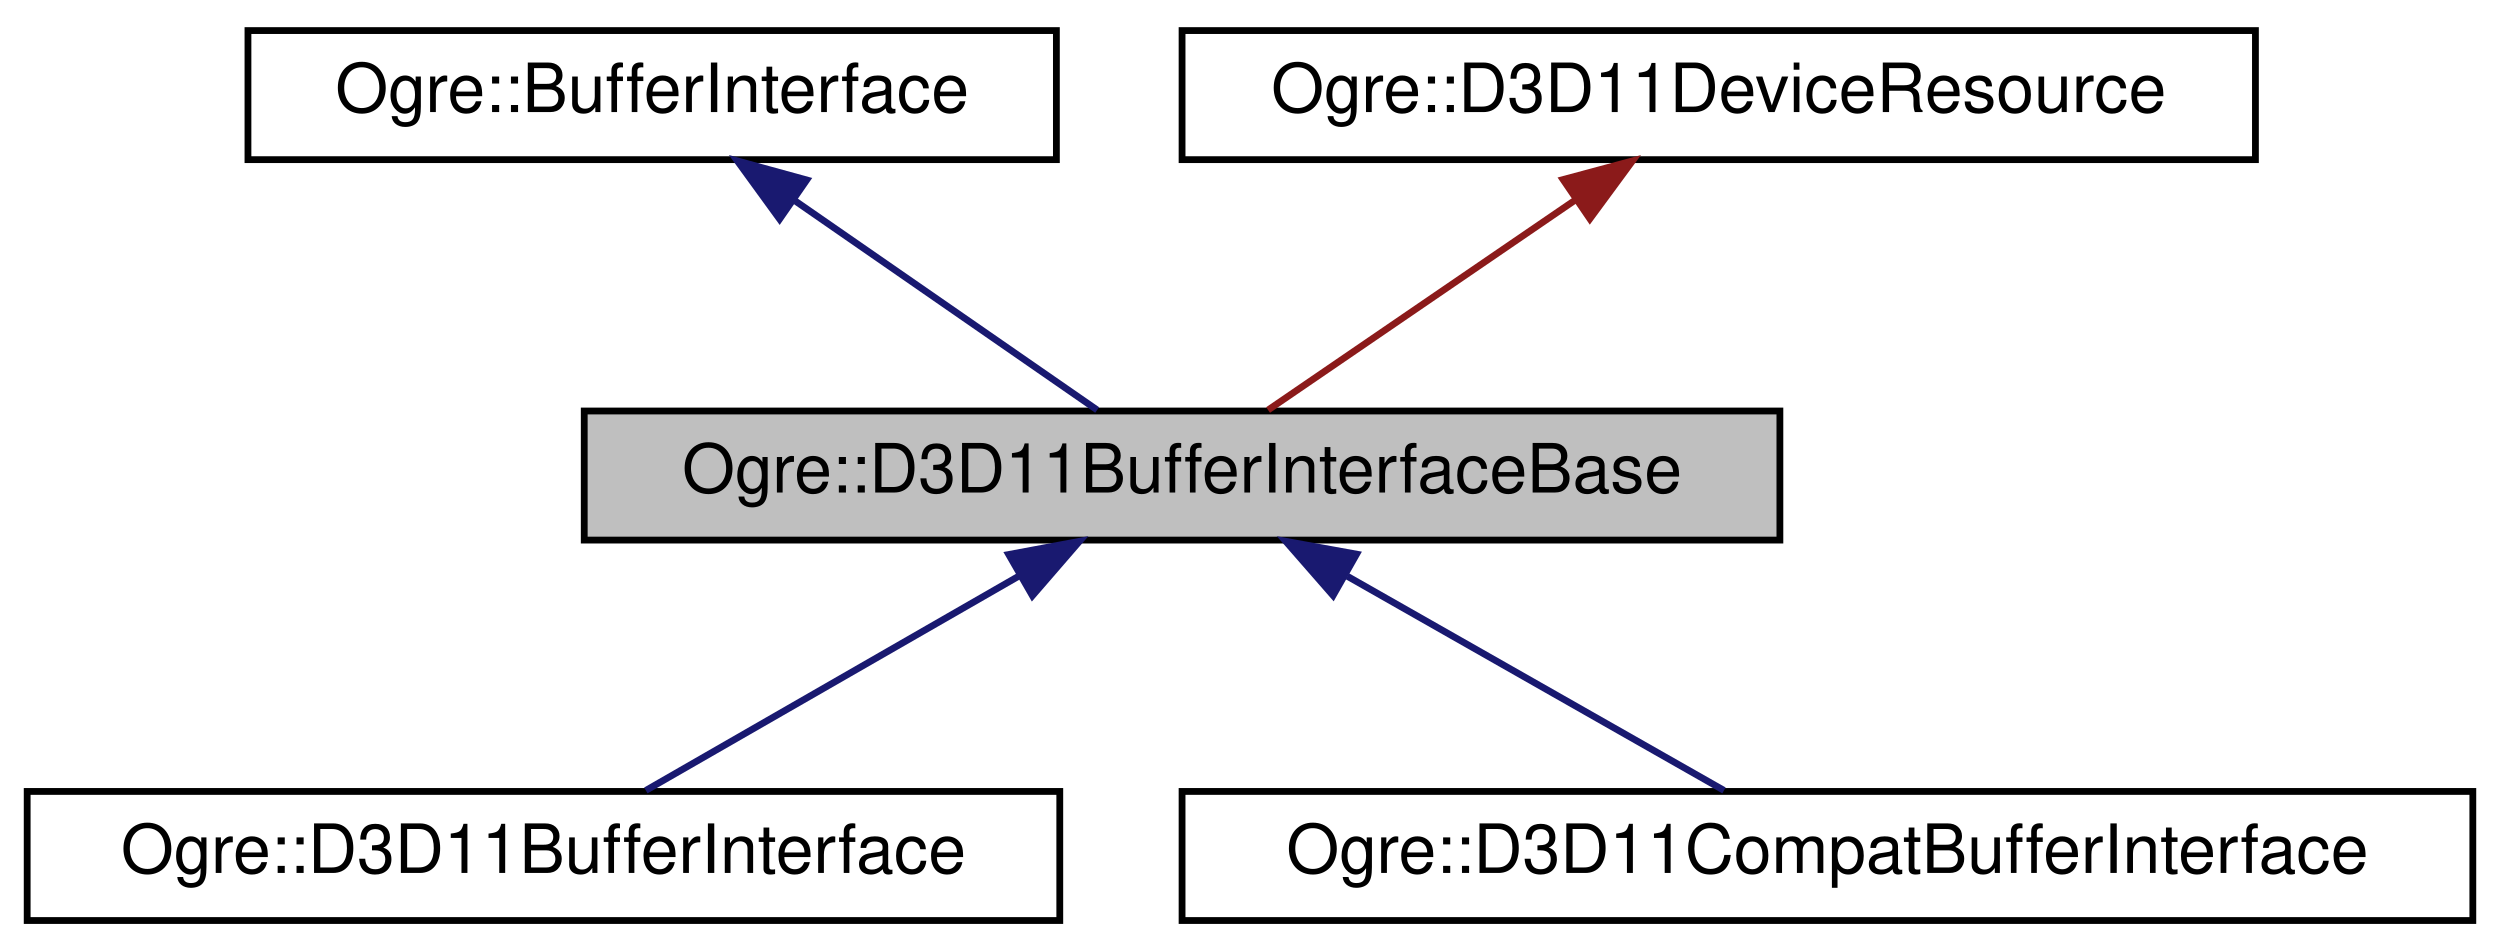
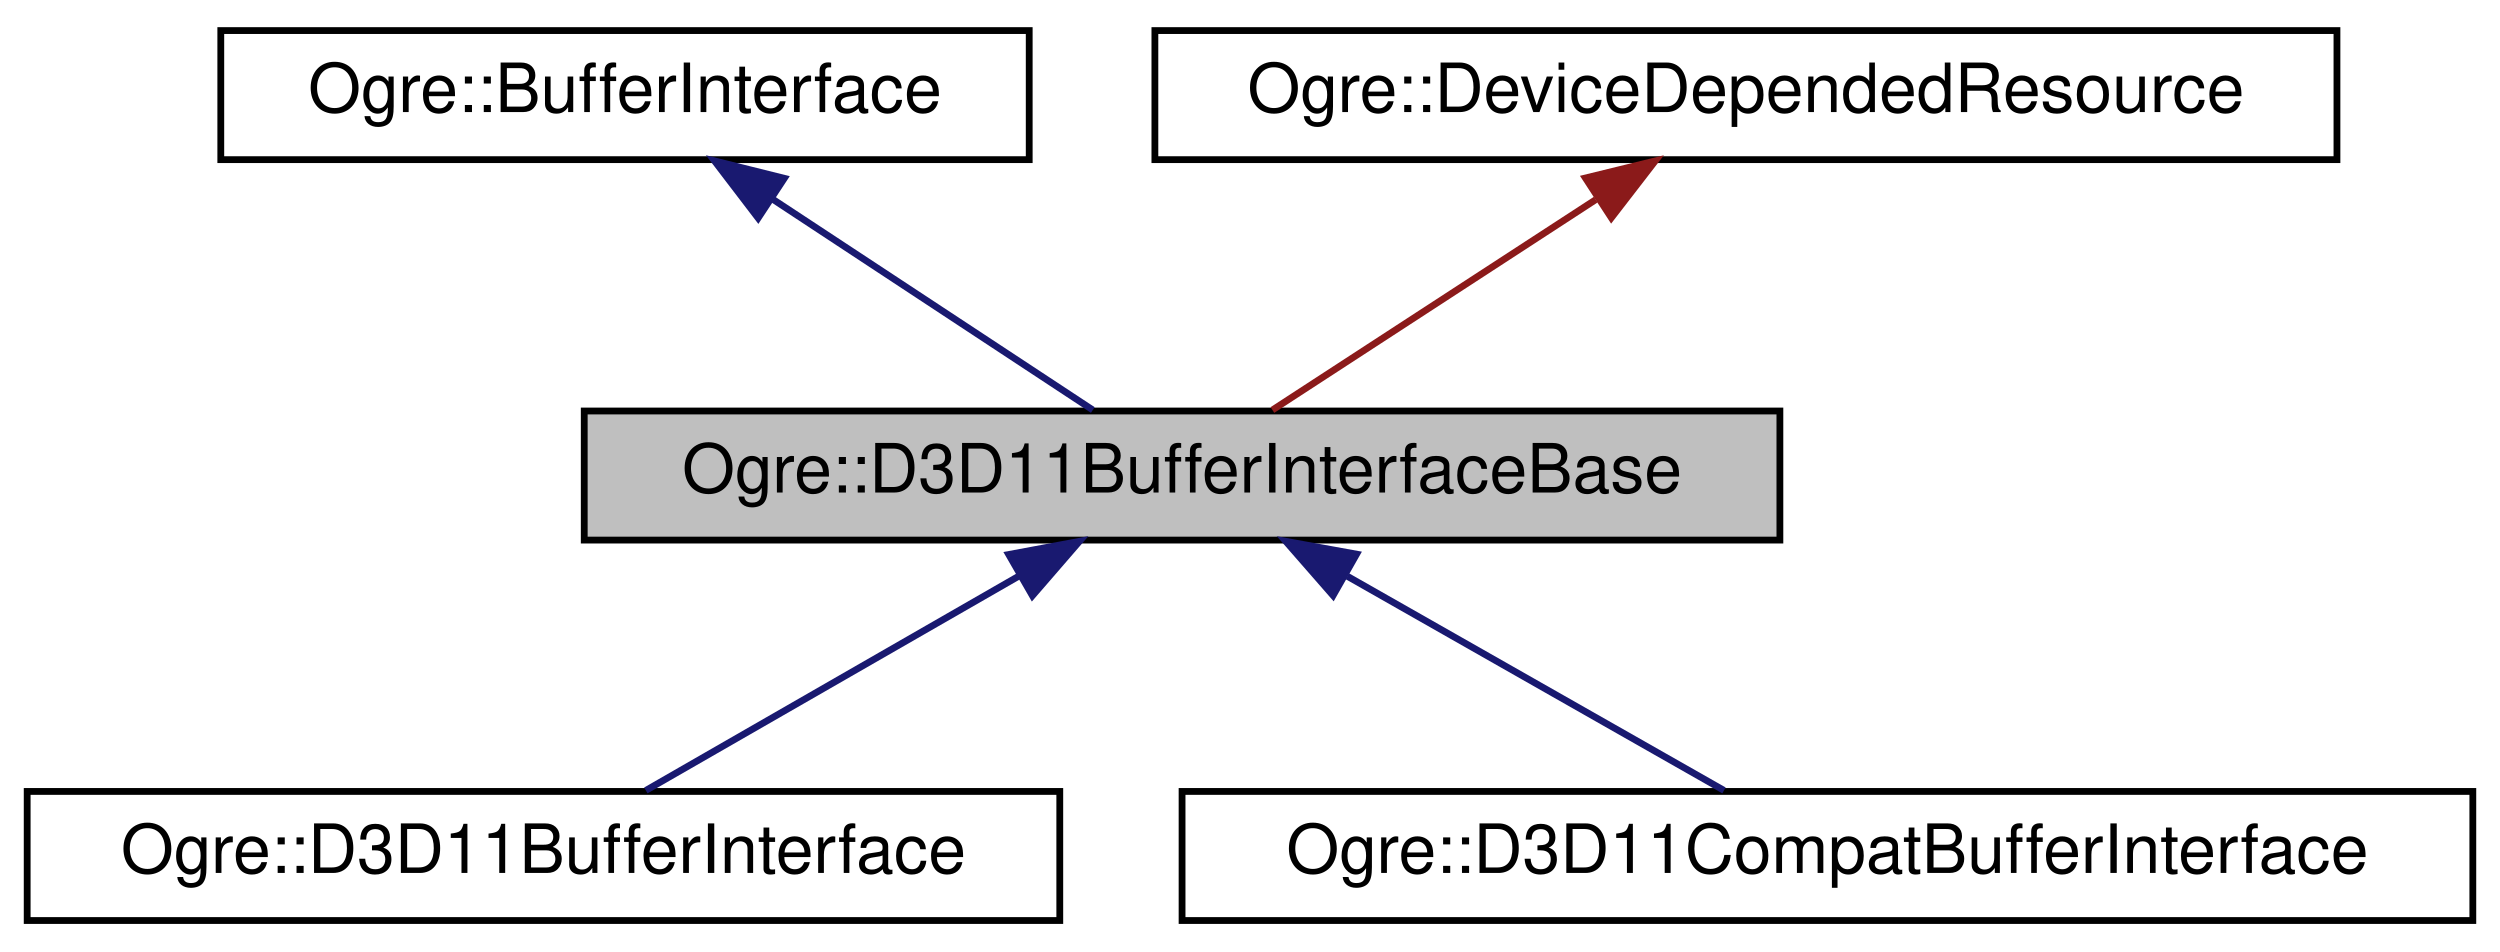
<svg xmlns="http://www.w3.org/2000/svg" xmlns:xlink="http://www.w3.org/1999/xlink" width="368pt" height="140pt" viewBox="0.00 0.00 368.00 140.00">
  <g id="graph0" class="graph" transform="scale(1 1) rotate(0) translate(4 136)">
    <g id="node1" class="node">
      <g id="a_node1">
        <a xlink:title="For D3D11, most (if not all) buffers, can be treated with the same code.">
          <polygon fill="#bfbfbf" stroke="black" points="82,-56.5 82,-75.5 258,-75.5 258,-56.5 82,-56.5" />
          <text text-anchor="middle" x="170" y="-63.5" font-family="Helvetica,sans-Serif" font-size="10.00">Ogre::D3D11BufferInterfaceBase</text>
        </a>
      </g>
    </g>
    <g id="node4" class="node">
      <g id="a_node4">
        <a xlink:href="class_ogre_1_1_d3_d11_buffer_interface.html" target="_top" xlink:title="For D3D11, most (if not all) buffers, can be treated with the same code.">
          <polygon fill="none" stroke="black" points="0,-0.5 0,-19.5 152,-19.5 152,-0.5 0,-0.5" />
          <text text-anchor="middle" x="76" y="-7.5" font-family="Helvetica,sans-Serif" font-size="10.00">Ogre::D3D11BufferInterface</text>
        </a>
      </g>
    </g>
    <g id="edge3" class="edge">
      <path fill="none" stroke="midnightblue" d="M145.94,-51.18C128.64,-41.24 105.85,-28.15 91.07,-19.65" />
      <polygon fill="midnightblue" stroke="midnightblue" points="144.48,-54.38 154.9,-56.32 147.97,-48.31 144.48,-54.38" />
    </g>
    <g id="node5" class="node">
      <g id="a_node5">
        <a xlink:href="class_ogre_1_1_d3_d11_compat_buffer_interface.html" target="_top" xlink:title="In D3D11, const buffers can't be bound by offset.">
          <polygon fill="none" stroke="black" points="170,-0.5 170,-19.5 360,-19.5 360,-0.5 170,-0.5" />
          <text text-anchor="middle" x="265" y="-7.5" font-family="Helvetica,sans-Serif" font-size="10.00">Ogre::D3D11CompatBufferInterface</text>
        </a>
      </g>
    </g>
    <g id="edge4" class="edge">
      <path fill="none" stroke="midnightblue" d="M194.32,-51.18C211.8,-41.24 234.83,-28.15 249.77,-19.65" />
      <polygon fill="midnightblue" stroke="midnightblue" points="192.23,-48.34 185.26,-56.32 195.69,-54.43 192.23,-48.34" />
    </g>
    <g id="node2" class="node">
      <g id="a_node2">
        <a xlink:href="class_ogre_1_1_buffer_interface.html" target="_top" xlink:title="Most (if not all) buffers, can be treated with the same code.">
-           <polygon fill="none" stroke="black" points="32.5,-112.5 32.5,-131.5 151.5,-131.5 151.5,-112.5 32.5,-112.5" />
-           <text text-anchor="middle" x="92" y="-119.5" font-family="Helvetica,sans-Serif" font-size="10.00">Ogre::BufferInterface</text>
+           <polygon fill="none" stroke="black" points="28.5,-112.5 28.5,-131.5 147.5,-131.5 147.5,-112.5 28.5,-112.5" />
+           <text text-anchor="middle" x="88" y="-119.5" font-family="Helvetica,sans-Serif" font-size="10.00">Ogre::BufferInterface</text>
        </a>
      </g>
    </g>
    <g id="edge1" class="edge">
-       <path fill="none" stroke="midnightblue" d="M112.77,-106.62C127.02,-96.76 145.46,-83.99 157.5,-75.65" />
-       <polygon fill="midnightblue" stroke="midnightblue" points="110.76,-103.75 104.53,-112.32 114.75,-109.51 110.76,-103.75" />
+       <path fill="none" stroke="midnightblue" d="M109.83,-106.62C124.81,-96.76 144.2,-83.99 156.86,-75.65" />
+       <polygon fill="midnightblue" stroke="midnightblue" points="107.6,-103.9 101.17,-112.32 111.45,-109.75 107.6,-103.9" />
    </g>
    <g id="node3" class="node">
      <g id="a_node3">
-         <a xlink:href="class_ogre_1_1_d3_d11_device_resource.html" target="_top" xlink:title="Represents a Direct3D rendering resource.">
-           <polygon fill="none" stroke="black" points="170,-112.5 170,-131.5 328,-131.5 328,-112.5 170,-112.5" />
-           <text text-anchor="middle" x="249" y="-119.5" font-family="Helvetica,sans-Serif" font-size="10.00">Ogre::D3D11DeviceResource</text>
+         <a xlink:href="class_ogre_1_1_device_depended_resource.html" target="_top" xlink:title="Represents a GPU device depended resource.">
+           <polygon fill="none" stroke="black" points="166,-112.5 166,-131.5 340,-131.5 340,-112.5 166,-112.5" />
+           <text text-anchor="middle" x="253" y="-119.5" font-family="Helvetica,sans-Serif" font-size="10.00">Ogre::DeviceDependedResource</text>
        </a>
      </g>
    </g>
    <g id="edge2" class="edge">
-       <path fill="none" stroke="#8b1a1a" d="M227.97,-106.62C213.53,-96.76 194.86,-83.99 182.66,-75.65" />
-       <polygon fill="#8b1a1a" stroke="#8b1a1a" points="226.08,-109.57 236.31,-112.32 230.03,-103.79 226.08,-109.57" />
+       <path fill="none" stroke="#8b1a1a" d="M230.9,-106.62C215.74,-96.76 196.12,-83.99 183.3,-75.65" />
+       <polygon fill="#8b1a1a" stroke="#8b1a1a" points="229.37,-109.8 239.66,-112.32 233.19,-103.94 229.37,-109.8" />
    </g>
  </g>
</svg>
